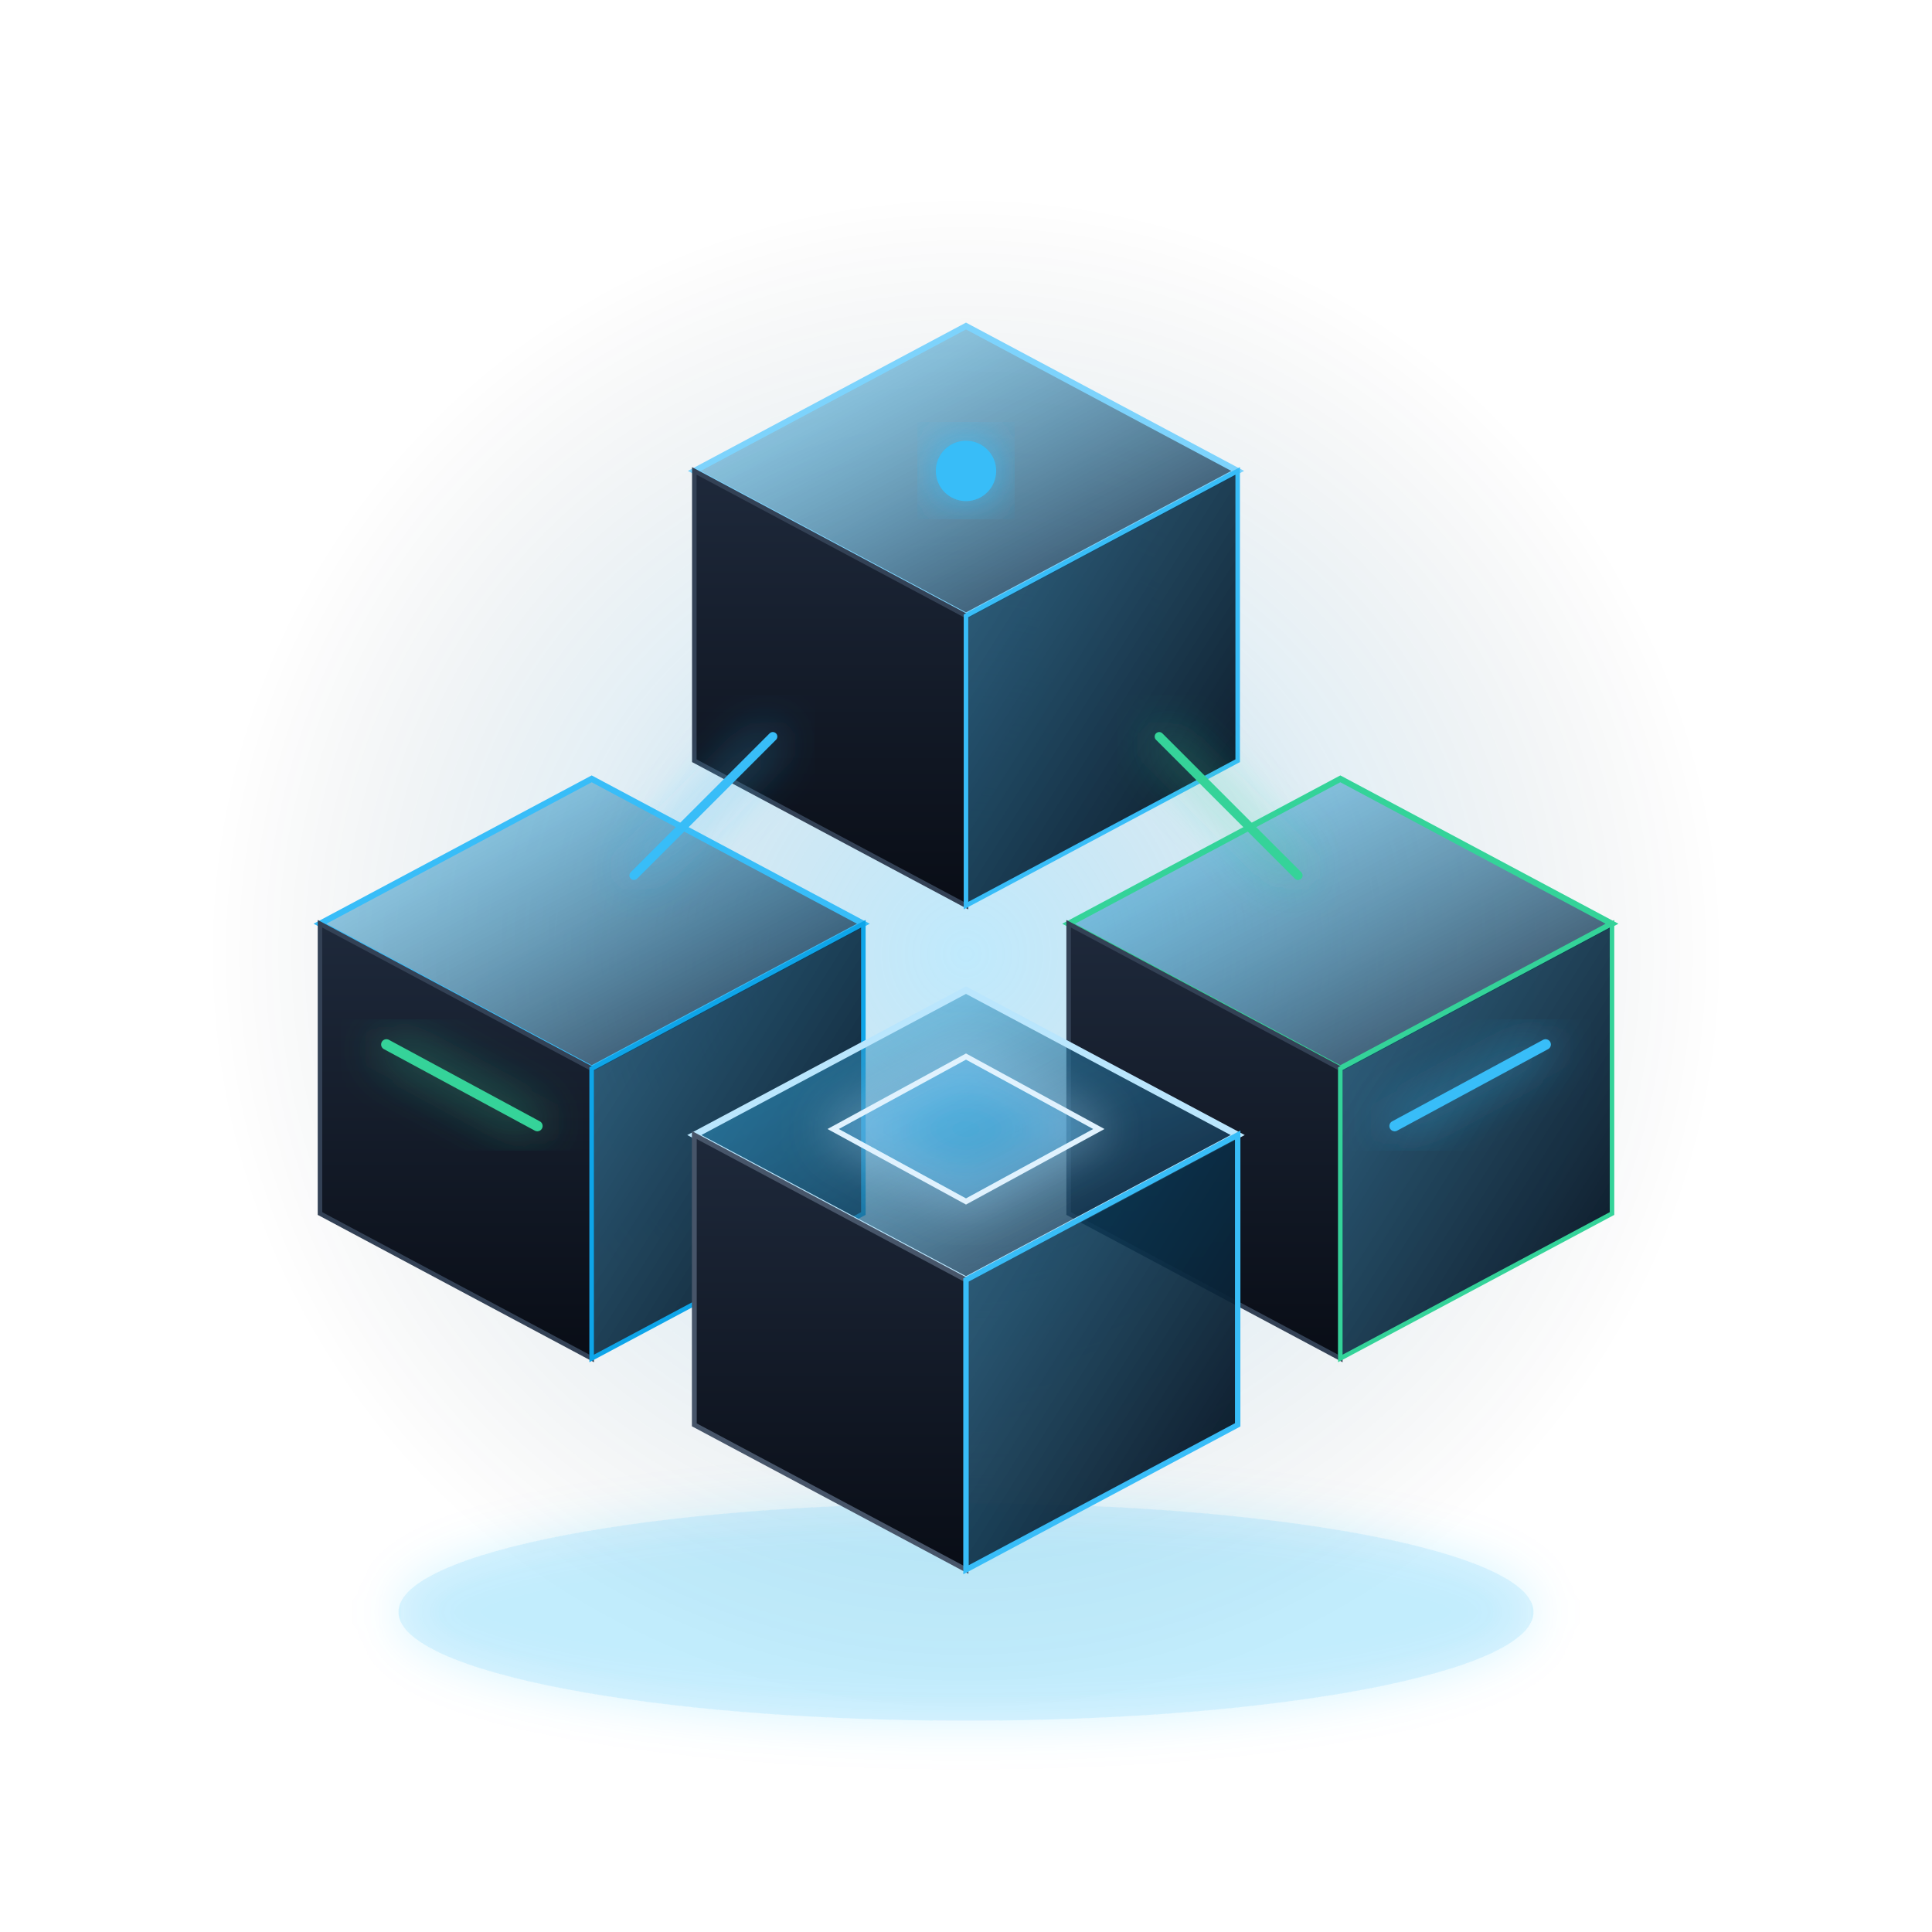
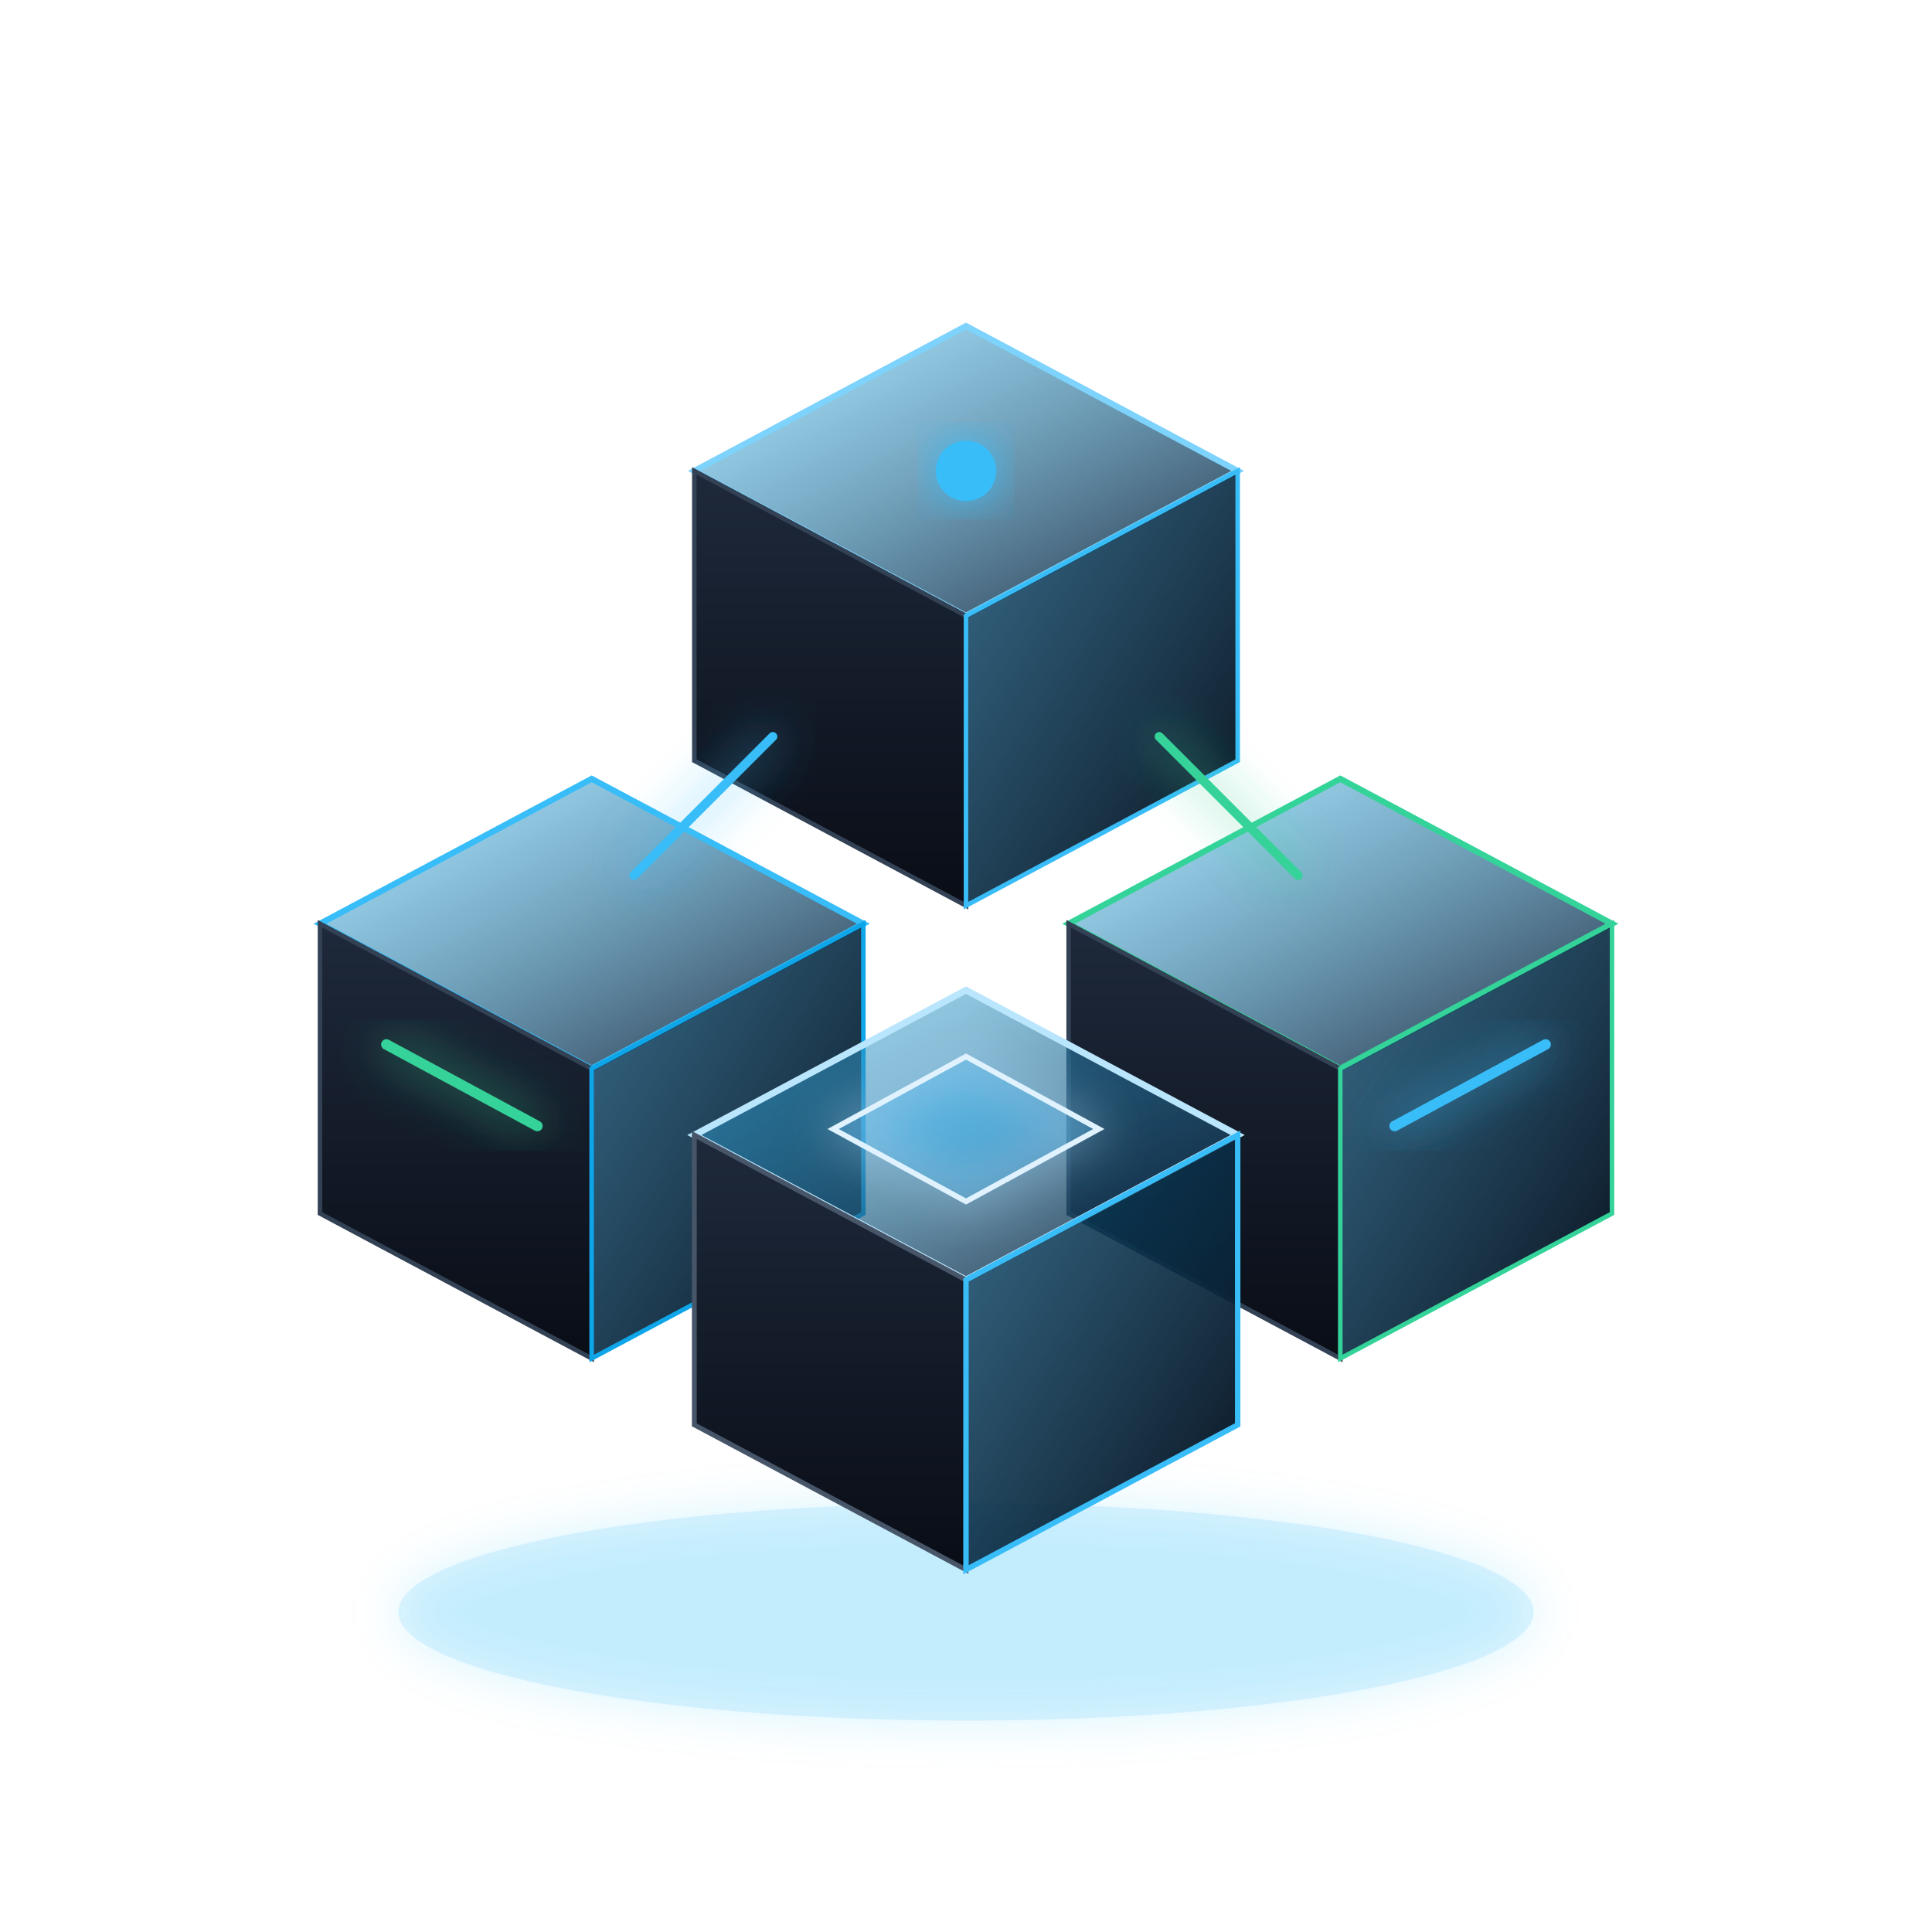
<svg xmlns="http://www.w3.org/2000/svg" viewBox="0 0 640 640" fill="none">
  <defs>
    <radialGradient id="vpsBg" cx="50%" cy="50%" r="48%">
      <stop offset="0%" stop-color="#38BDF8" stop-opacity="0.32" />
      <stop offset="56%" stop-color="#0369A1" stop-opacity="0.1" />
      <stop offset="100%" stop-color="#05060A" stop-opacity="0" />
    </radialGradient>
    <linearGradient id="kvmTop" x1="0%" y1="0%" x2="100%" y2="100%">
      <stop offset="0%" stop-color="#38BDF8" stop-opacity="0.4" />
      <stop offset="100%" stop-color="#0F172A" stop-opacity="0.92" />
    </linearGradient>
    <linearGradient id="kvmLeft" x1="0%" y1="0%" x2="0%" y2="100%">
      <stop offset="0%" stop-color="#1E293B" />
      <stop offset="100%" stop-color="#090D16" />
    </linearGradient>
    <linearGradient id="kvmRight" x1="0%" y1="0%" x2="100%" y2="100%">
      <stop offset="0%" stop-color="#0C4A6E" stop-opacity="0.82" />
      <stop offset="100%" stop-color="#08101C" />
    </linearGradient>
    <filter id="cyanBloom" x="-30%" y="-30%" width="160%" height="160%">
      <feGaussianBlur stdDeviation="8" result="b" />
      <feMerge>
        <feMergeNode in="b" />
        <feMergeNode in="SourceGraphic" />
      </feMerge>
    </filter>
  </defs>
-   <circle cx="320" cy="316" r="260" fill="url(#vpsBg)" />
  <ellipse cx="320" cy="534" rx="188" ry="36" fill="#38BDF8" fill-opacity="0.16" filter="url(#cyanBloom)" />
  <g transform="translate(230, 108)">
    <polygon points="90,0 180,48 90,96 0,48" fill="url(#kvmTop)" stroke="#7DD3FC" stroke-width="2" />
    <polygon points="0,48 90,96 90,192 0,144" fill="url(#kvmLeft)" stroke="#334155" stroke-width="1.5" />
    <polygon points="180,48 90,96 90,192 180,144" fill="url(#kvmRight)" stroke="#38BDF8" stroke-width="1.5" />
    <circle cx="90" cy="48" r="10" fill="#38BDF8" filter="url(#cyanBloom)" />
  </g>
  <g transform="translate(106, 258)">
    <polygon points="90,0 180,48 90,96 0,48" fill="url(#kvmTop)" stroke="#38BDF8" stroke-width="2" />
    <polygon points="0,48 90,96 90,192 0,144" fill="url(#kvmLeft)" stroke="#334155" stroke-width="1.5" />
    <polygon points="180,48 90,96 90,192 180,144" fill="url(#kvmRight)" stroke="#0EA5E9" stroke-width="1.5" />
    <line x1="22" y1="88" x2="72" y2="115" stroke="#34D399" stroke-width="3.5" stroke-linecap="round" filter="url(#cyanBloom)" />
  </g>
  <g transform="translate(354, 258)">
    <polygon points="90,0 180,48 90,96 0,48" fill="url(#kvmTop)" stroke="#34D399" stroke-width="2" />
    <polygon points="0,48 90,96 90,192 0,144" fill="url(#kvmLeft)" stroke="#334155" stroke-width="1.5" />
    <polygon points="180,48 90,96 90,192 180,144" fill="url(#kvmRight)" stroke="#34D399" stroke-width="1.5" />
    <line x1="108" y1="115" x2="158" y2="88" stroke="#38BDF8" stroke-width="3.5" stroke-linecap="round" filter="url(#cyanBloom)" />
  </g>
  <g transform="translate(230, 328)">
    <polygon points="90,0 180,48 90,96 0,48" fill="url(#kvmTop)" stroke="#BAE6FD" stroke-width="2.2" />
    <polygon points="0,48 90,96 90,192 0,144" fill="url(#kvmLeft)" stroke="#475569" stroke-width="1.6" />
    <polygon points="180,48 90,96 90,192 180,144" fill="url(#kvmRight)" stroke="#38BDF8" stroke-width="1.8" />
    <polygon points="90,22 134,46 90,70 46,46" fill="#38BDF8" fill-opacity="0.3" stroke="#E0F2FE" stroke-width="1.8" filter="url(#cyanBloom)" />
  </g>
  <line x1="256" y1="244" x2="210" y2="290" stroke="#38BDF8" stroke-width="3" stroke-linecap="round" filter="url(#cyanBloom)" />
  <line x1="384" y1="244" x2="430" y2="290" stroke="#34D399" stroke-width="3" stroke-linecap="round" filter="url(#cyanBloom)" />
</svg>
